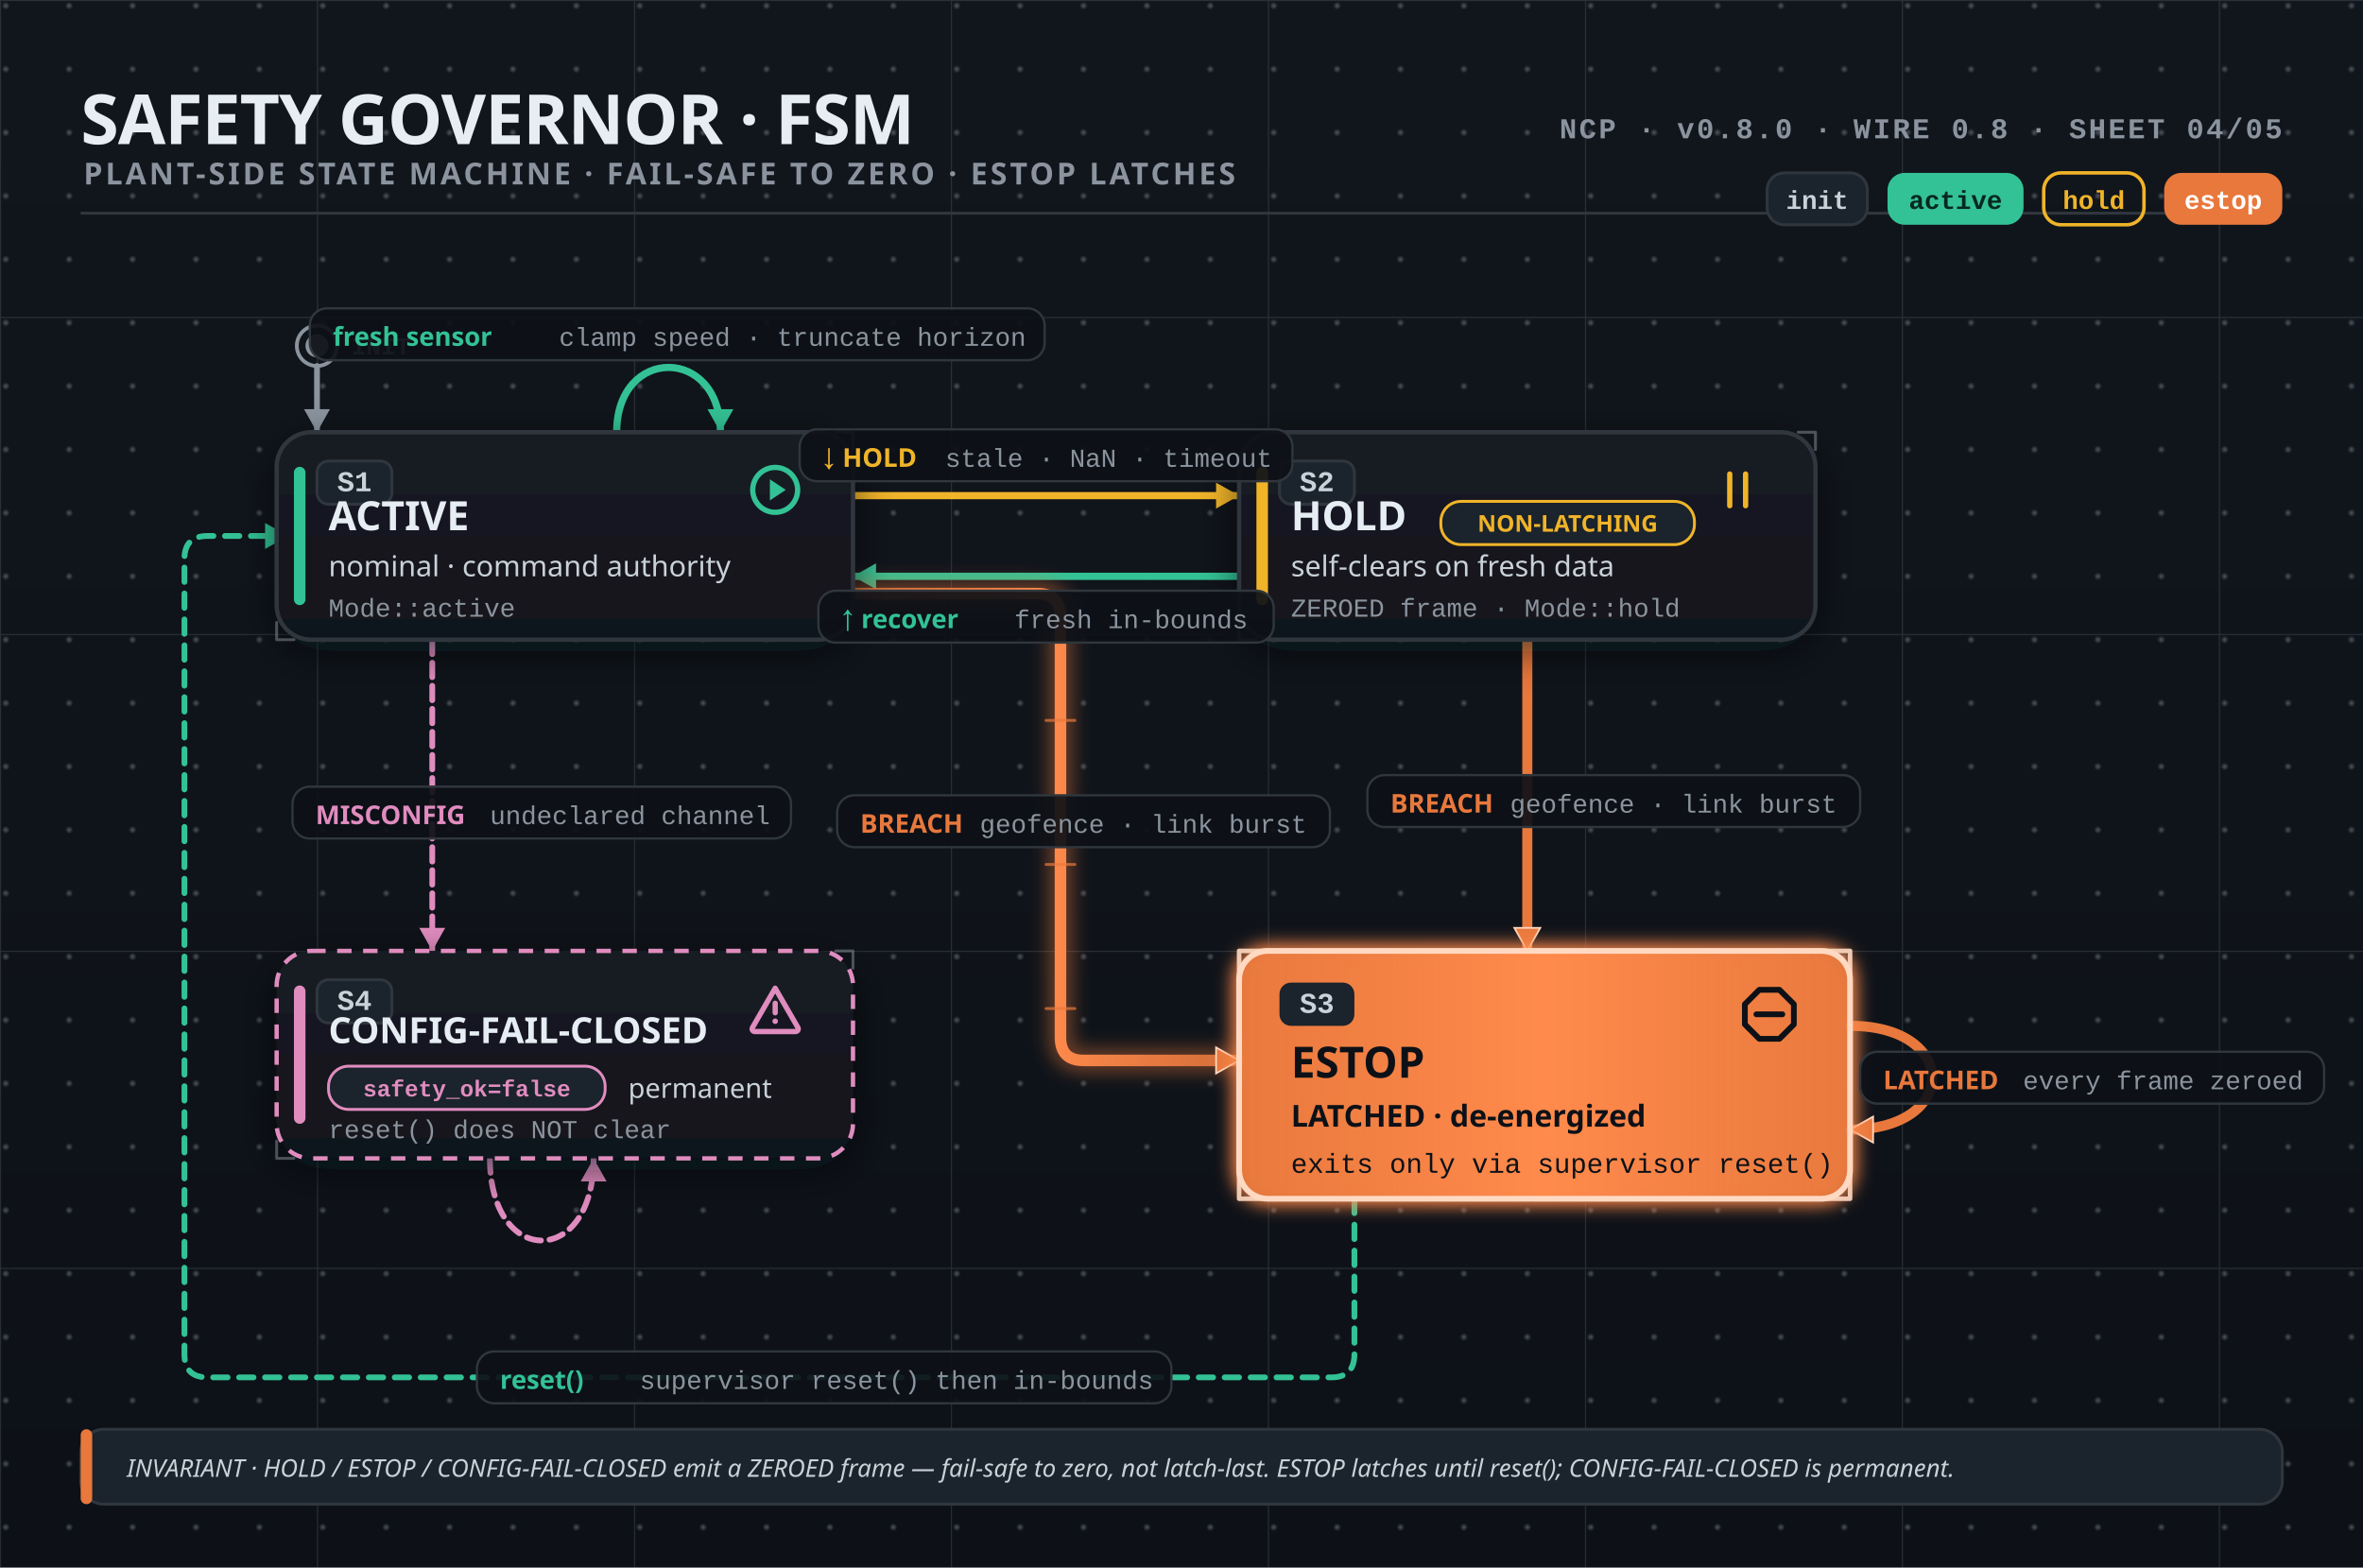
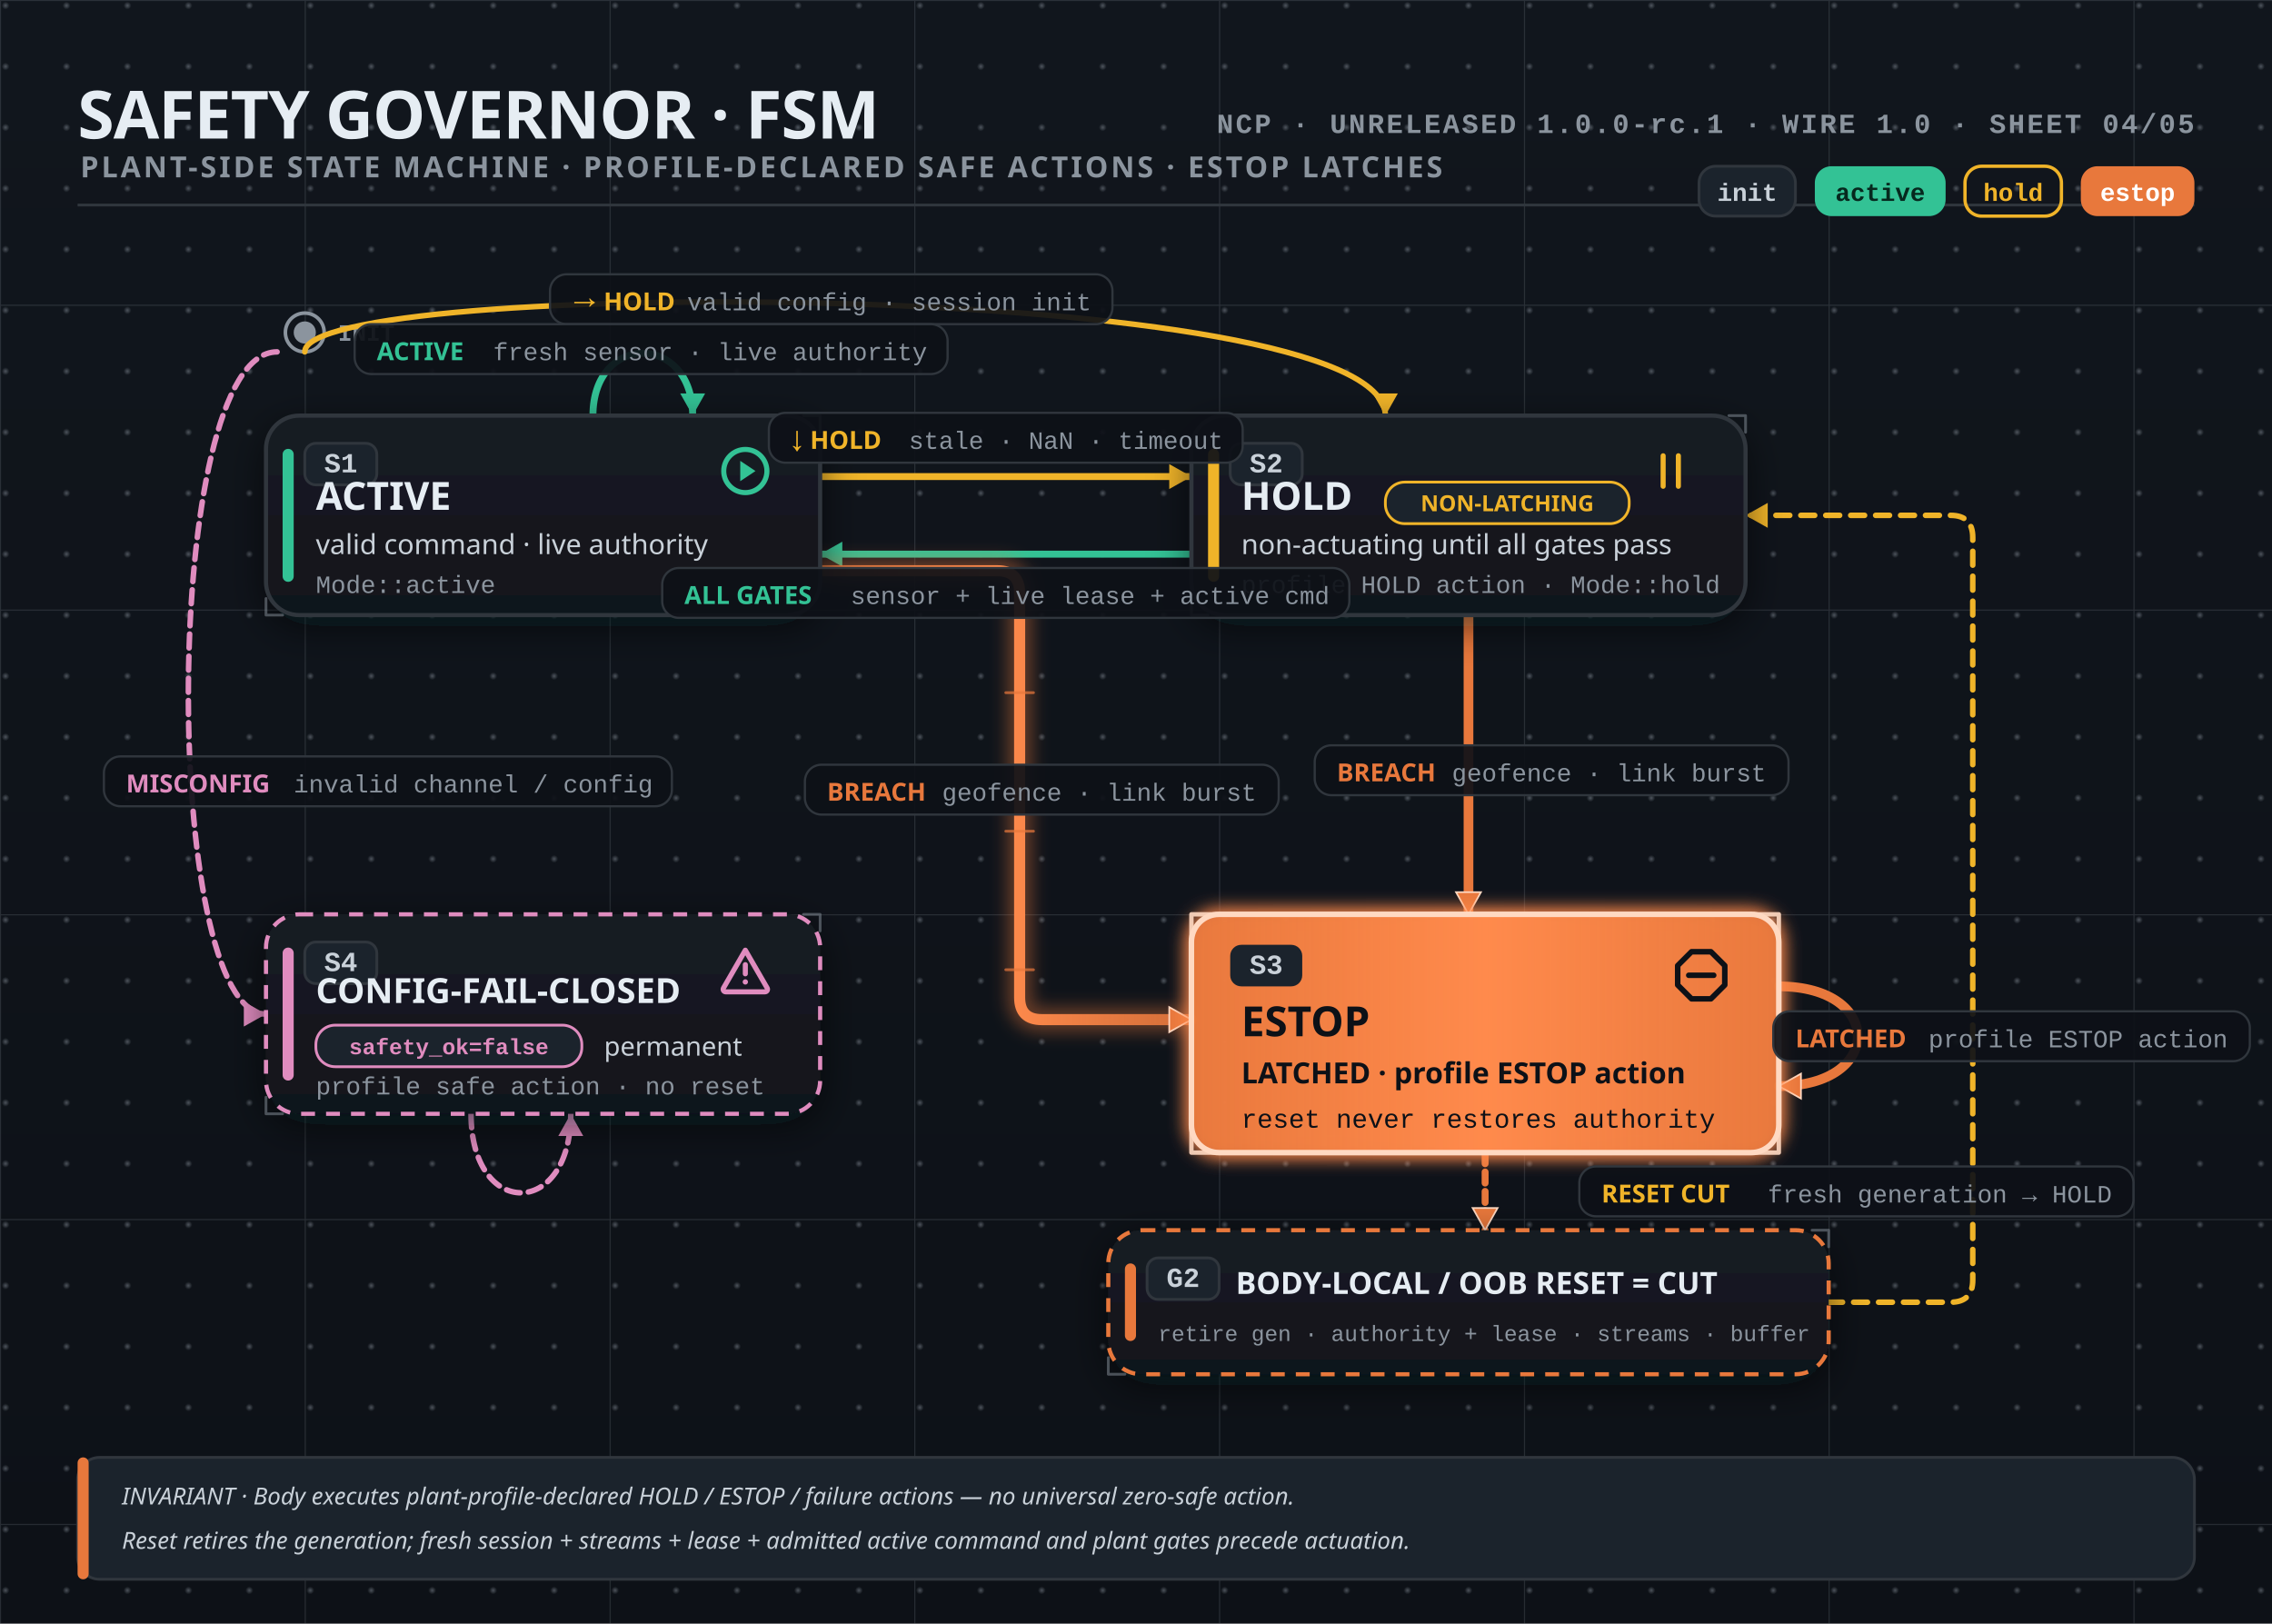
- <svg xmlns="http://www.w3.org/2000/svg" width="820" height="544" viewBox="0 0 820 544" font-family="-apple-system, BlinkMacSystemFont, 'Segoe UI', 'Noto Sans', Helvetica, Arial, sans-serif" role="img">
+ <svg xmlns="http://www.w3.org/2000/svg" width="820" height="586" viewBox="0 0 820 586" font-family="-apple-system, BlinkMacSystemFont, 'Segoe UI', 'Noto Sans', Helvetica, Arial, sans-serif" role="img">
  <defs>
    <linearGradient id="pageBg" x1="0" y1="0" x2="0" y2="1">
      <stop offset="0" stop-color="#11161d" />
      <stop offset="1" stop-color="#0d1117" />
    </linearGradient>
    <linearGradient id="surface" x1="0" y1="0" x2="0" y2="1">
      <stop offset="0" stop-color="#161b22" />
      <stop offset="1" stop-color="#11161d" />
    </linearGradient>
    <linearGradient id="busAction" x1="0" y1="0" x2="1" y2="0">
      <stop offset="0" stop-color="#e8783c" stop-opacity="0.85" />
      <stop offset="0.5" stop-color="#ff8a4c" stop-opacity="1" />
      <stop offset="1" stop-color="#e8783c" stop-opacity="0.85" />
    </linearGradient>
    <linearGradient id="contractHero" x1="0" y1="0" x2="1" y2="1">
      <stop offset="0" stop-color="#a78bfa" />
      <stop offset="1" stop-color="#7c3aed" />
    </linearGradient>
    <radialGradient id="gridDot" cx="0.5" cy="0.5" r="0.5">
      <stop offset="0" stop-color="#8b949e" stop-opacity="0.5" />
      <stop offset="1" stop-color="#8b949e" stop-opacity="0" />
    </radialGradient>
    <pattern id="grid" width="22" height="22" patternUnits="userSpaceOnUse">
      <circle cx="2" cy="2" r="1.4" fill="url(#gridDot)" />
    </pattern>
    <pattern id="gridMajor" width="110" height="110" patternUnits="userSpaceOnUse">
      <path d="M110 0H0V110" fill="none" stroke="#8b949e" stroke-width="0.75" stroke-opacity="0.22" />
    </pattern>
    <filter id="soft" x="-40%" y="-40%" width="180%" height="180%" color-interpolation-filters="sRGB">
      <feDropShadow dx="0" dy="4" stdDeviation="7" flood-color="#05070b" flood-opacity="0.6" />
    </filter>
    <filter id="halo" x="-60%" y="-60%" width="220%" height="220%" color-interpolation-filters="sRGB">
      <feGaussianBlur stdDeviation="3" />
    </filter>
    <filter id="glow" x="-90%" y="-90%" width="280%" height="280%" color-interpolation-filters="sRGB">
      <feGaussianBlur in="SourceGraphic" stdDeviation="3.4" result="b" />
      <feFlood flood-color="#ff8a4c" flood-opacity="0.9" />
      <feComposite in2="b" operator="in" result="g" />
      <feMerge>
        <feMergeNode in="g" />
        <feMergeNode in="g" />
        <feMergeNode in="SourceGraphic" />
      </feMerge>
    </filter>
    <marker id="arrowAction" markerUnits="userSpaceOnUse" markerWidth="12" markerHeight="12" refX="9" refY="5.5" orient="auto">
      <path d="M1,1 L9,5.5 L1,10 Z" fill="#e8783c" />
    </marker>
    <marker id="arrowControl" markerUnits="userSpaceOnUse" markerWidth="12" markerHeight="12" refX="9" refY="5.5" orient="auto">
      <path d="M1,1 L9,5.5 L1,10 Z" fill="#3a9ad9" />
    </marker>
    <marker id="replyControl" markerUnits="userSpaceOnUse" markerWidth="12" markerHeight="12" refX="9" refY="5.5" orient="auto">
      <path d="M2,1.5 L9,5.5 L2,9.5" fill="none" stroke="#3a9ad9" stroke-width="1.7" stroke-linecap="round" stroke-linejoin="round" />
    </marker>
    <marker id="arrowPercep" markerUnits="userSpaceOnUse" markerWidth="12" markerHeight="12" refX="9" refY="5.5" orient="auto">
      <path d="M1,1 L9,5.5 L1,10 Z" fill="#56b4e9" />
    </marker>
    <marker id="tapObserve" markerUnits="userSpaceOnUse" markerWidth="10" markerHeight="10" refX="5" refY="5" orient="auto">
      <circle cx="5" cy="5" r="3.2" fill="none" stroke="#8b949e" stroke-width="1.5" />
    </marker>
    <marker id="arrowContract" markerUnits="userSpaceOnUse" markerWidth="12" markerHeight="12" refX="9" refY="5.5" orient="auto">
      <path d="M1,1 L9,5.5 L1,10 Z" fill="#a78bfa" />
    </marker>
    <marker id="submoduleArrow" markerUnits="userSpaceOnUse" markerWidth="12" markerHeight="12" refX="9" refY="5.5" orient="auto">
      <path d="M2,1.5 L9,5.5 L2,9.5" fill="none" stroke="#8b949e" stroke-width="1.7" stroke-linecap="round" stroke-linejoin="round" />
    </marker>
    <marker id="arrowActive" markerUnits="userSpaceOnUse" markerWidth="12" markerHeight="12" refX="9" refY="5.5" orient="auto">
      <path d="M1,1 L9,5.5 L1,10 Z" fill="#33c295" />
    </marker>
    <marker id="arrowEstop" markerUnits="userSpaceOnUse" markerWidth="12" markerHeight="12" refX="9" refY="5.5" orient="auto">
      <path d="M1,1 L9,5.5 L1,10 Z" fill="#e8783c" stroke="#ffd9c2" stroke-width="0.6" />
    </marker>
    <marker id="arrowHold" markerUnits="userSpaceOnUse" markerWidth="12" markerHeight="12" refX="9" refY="5.5" orient="auto">
      <path d="M1,1 L9,5.5 L1,10 Z" fill="#f0b429" />
    </marker>
    <marker id="arrowMut" markerUnits="userSpaceOnUse" markerWidth="12" markerHeight="12" refX="9" refY="5.5" orient="auto">
      <path d="M1,1 L9,5.5 L1,10 Z" fill="#8b949e" />
    </marker>
    <marker id="arrowConfig" markerUnits="userSpaceOnUse" markerWidth="12" markerHeight="12" refX="9" refY="5.5" orient="auto">
      <path d="M1,1 L9,5.5 L1,10 Z" fill="#e08cbf" />
    </marker>
    <filter id="glowContract" x="-90%" y="-90%" width="280%" height="280%" color-interpolation-filters="sRGB">
      <feGaussianBlur in="SourceGraphic" stdDeviation="3.4" result="b" />
      <feFlood flood-color="#a78bfa" flood-opacity="0.9" />
      <feComposite in2="b" operator="in" result="g" />
      <feMerge>
        <feMergeNode in="g" />
        <feMergeNode in="g" />
        <feMergeNode in="SourceGraphic" />
      </feMerge>
    </filter>
    <filter id="glowActive" x="-90%" y="-90%" width="280%" height="280%" color-interpolation-filters="sRGB">
      <feGaussianBlur in="SourceGraphic" stdDeviation="3.4" result="b" />
      <feFlood flood-color="#33c295" flood-opacity="0.9" />
      <feComposite in2="b" operator="in" result="g" />
      <feMerge>
        <feMergeNode in="g" />
        <feMergeNode in="g" />
        <feMergeNode in="SourceGraphic" />
      </feMerge>
    </filter>
  </defs>
-   <rect x="0" y="0" width="820" height="544" rx="0" fill="url(#pageBg)" />
-   <rect x="0" y="0" width="820" height="544" rx="0" fill="url(#gridMajor)" />
-   <rect x="0" y="0" width="820" height="544" rx="0" fill="url(#grid)" />
+   <rect x="0" y="0" width="820" height="586" rx="0" fill="url(#pageBg)" />
+   <rect x="0" y="0" width="820" height="586" rx="0" fill="url(#gridMajor)" />
+   <rect x="0" y="0" width="820" height="586" rx="0" fill="url(#grid)" />
  <text x="28" y="50" font-family="-apple-system, BlinkMacSystemFont, 'Segoe UI', 'Noto Sans', Helvetica, Arial, sans-serif" font-size="24" font-weight="800" font-style="normal" fill="#e6edf3" text-anchor="start" letter-spacing="-0.3" text-rendering="geometricPrecision">SAFETY GOVERNOR · FSM</text>
-   <text x="29" y="64" font-family="-apple-system, BlinkMacSystemFont, 'Segoe UI', 'Noto Sans', Helvetica, Arial, sans-serif" font-size="10.5" font-weight="600" font-style="normal" fill="#8b949e" text-anchor="start" letter-spacing="1.0" text-rendering="geometricPrecision">PLANT-SIDE STATE MACHINE  ·  FAIL-SAFE TO ZERO  ·  ESTOP LATCHES</text>
+   <text x="29" y="64" font-family="-apple-system, BlinkMacSystemFont, 'Segoe UI', 'Noto Sans', Helvetica, Arial, sans-serif" font-size="10.5" font-weight="600" font-style="normal" fill="#8b949e" text-anchor="start" letter-spacing="1.0" text-rendering="geometricPrecision">PLANT-SIDE STATE MACHINE  ·  PROFILE-DECLARED SAFE ACTIONS  ·  ESTOP LATCHES</text>
  <line x1="28" y1="74" x2="792" y2="74" stroke="#30363d" stroke-width="1" stroke-linecap="butt" />
-   <text x="792" y="48" font-family="ui-monospace, SFMono-Regular, 'SF Mono', Menlo, Consolas, 'Liberation Mono', monospace" font-size="10" font-weight="600" font-style="normal" fill="#8b949e" text-anchor="end" letter-spacing="0.8" text-rendering="geometricPrecision">NCP · v0.8.0 · WIRE 0.8 · SHEET 04/05</text>
+   <text x="792" y="48" font-family="ui-monospace, SFMono-Regular, 'SF Mono', Menlo, Consolas, 'Liberation Mono', monospace" font-size="10" font-weight="600" font-style="normal" fill="#8b949e" text-anchor="end" letter-spacing="0.8" text-rendering="geometricPrecision">NCP · UNRELEASED 1.0.0-rc.1 · WIRE 1.0 · SHEET 04/05</text>
  <rect x="751.0" y="60" width="41.0" height="18" rx="6" fill="#e8783c" />
  <text x="771.5" y="72.5" font-family="ui-monospace, SFMono-Regular, 'SF Mono', Menlo, Consolas, 'Liberation Mono', monospace" font-size="9" font-weight="700" font-style="normal" fill="#fff" text-anchor="middle" text-rendering="geometricPrecision">estop</text>
  <rect x="709.2" y="60" width="34.8" height="18" rx="6" fill="none" stroke="#f0b429" stroke-width="1.2" />
  <text x="726.6" y="72.5" font-family="ui-monospace, SFMono-Regular, 'SF Mono', Menlo, Consolas, 'Liberation Mono', monospace" font-size="9" font-weight="700" font-style="normal" fill="#f0b429" text-anchor="middle" text-rendering="geometricPrecision">hold</text>
  <rect x="655.0" y="60" width="47.2" height="18" rx="6" fill="#33c295" />
  <text x="678.6" y="72.5" font-family="ui-monospace, SFMono-Regular, 'SF Mono', Menlo, Consolas, 'Liberation Mono', monospace" font-size="9" font-weight="700" font-style="normal" fill="#06281e" text-anchor="middle" text-rendering="geometricPrecision">active</text>
  <rect x="613.2" y="60" width="34.8" height="18" rx="6" fill="#1b232c" stroke="#30363d" stroke-width="1" />
  <text x="630.6" y="72.5" font-family="ui-monospace, SFMono-Regular, 'SF Mono', Menlo, Consolas, 'Liberation Mono', monospace" font-size="9" font-weight="700" font-style="normal" fill="#c9d1d9" text-anchor="middle" text-rendering="geometricPrecision">init</text>
  <circle cx="110" cy="120" r="4" fill="#8b949e" />
  <circle cx="110" cy="120" r="7" fill="none" stroke="#8b949e" stroke-width="1.3" />
  <text x="122" y="123" font-family="ui-monospace, SFMono-Regular, 'SF Mono', Menlo, Consolas, 'Liberation Mono', monospace" font-size="8.5" font-weight="700" font-style="normal" fill="#8b949e" text-anchor="start" text-rendering="geometricPrecision">INIT</text>
-   <line x1="110" y1="127" x2="110" y2="150" stroke="#8b949e" stroke-width="2" stroke-linecap="round" marker-end="url(#arrowMut)" />
+   <path d="M110,127 C110,100 500,100 500,150" fill="none" stroke="#f0b429" stroke-width="2" stroke-linecap="round" stroke-linejoin="round" marker-end="url(#arrowHold)" />
+   <path d="M100,127 C58,127 58,366 96,366" fill="none" stroke="#e08cbf" stroke-width="2" stroke-linecap="round" stroke-linejoin="round" stroke-dasharray="5 3" marker-end="url(#arrowConfig)" />
  <path d="M214,150 C214,120 250,120 250,150" fill="none" stroke="#33c295" stroke-width="2.5" stroke-linecap="round" stroke-linejoin="round" marker-end="url(#arrowActive)" />
  <path d="M296,172 L430,172" fill="none" stroke="#f0b429" stroke-width="2.5" stroke-linecap="round" stroke-linejoin="round" marker-end="url(#arrowHold)" />
  <path d="M430,200 L296,200" fill="none" stroke="#33c295" stroke-width="2.5" stroke-linecap="round" stroke-linejoin="round" marker-end="url(#arrowActive)" />
  <path d="M296,206 L360,206 Q368,206 368,214 L368,360 Q368,368 376,368 L430,368" fill="none" stroke="#e8783c" stroke-width="9" stroke-linecap="round" stroke-linejoin="round" stroke-opacity="0.4" filter="url(#halo)" />
  <path d="M296,206 L360,206 Q368,206 368,214 L368,360 Q368,368 376,368 L430,368" fill="none" stroke="url(#busAction)" stroke-width="4" stroke-linecap="round" stroke-linejoin="round" marker-end="url(#arrowEstop)" />
  <line x1="363" y1="250" x2="373" y2="250" stroke="#e8783c" stroke-width="1" stroke-linecap="round" stroke-opacity="0.7" />
  <line x1="363" y1="300" x2="373" y2="300" stroke="#e8783c" stroke-width="1" stroke-linecap="round" stroke-opacity="0.7" />
  <line x1="363" y1="350" x2="373" y2="350" stroke="#e8783c" stroke-width="1" stroke-linecap="round" stroke-opacity="0.7" />
  <path d="M530,222 L530,330" fill="none" stroke="#e8783c" stroke-width="3.5" stroke-linecap="round" stroke-linejoin="round" marker-end="url(#arrowEstop)" />
  <path d="M642,356 C680,356 680,392 642,392" fill="none" stroke="#e8783c" stroke-width="3.5" stroke-linecap="round" stroke-linejoin="round" marker-end="url(#arrowEstop)" />
-   <path d="M470,416 L470,470 Q470,478 462,478 L72,478 Q64,478 64,470 L64,194 Q64,186 72,186 L100,186" fill="none" stroke="#33c295" stroke-width="2" stroke-linecap="round" stroke-linejoin="round" stroke-dasharray="5 4" marker-end="url(#arrowActive)" />
-   <path d="M150,222 L150,330" fill="none" stroke="#e08cbf" stroke-width="2" stroke-linecap="round" stroke-linejoin="round" stroke-dasharray="5 3" marker-end="url(#arrowConfig)" />
+   <path d="M536,416 L536,444" fill="none" stroke="#e8783c" stroke-width="2.5" stroke-linecap="round" stroke-linejoin="round" stroke-dasharray="4 3" marker-end="url(#arrowEstop)" />
+   <path d="M660,470 L704,470 Q712,470 712,462 L712,194 Q712,186 704,186 L630,186" fill="none" stroke="#f0b429" stroke-width="2" stroke-linecap="round" stroke-linejoin="round" stroke-dasharray="5 4" marker-end="url(#arrowHold)" />
  <path d="M170,402 C170,440 206,440 206,402" fill="none" stroke="#e08cbf" stroke-width="2" stroke-linecap="round" stroke-linejoin="round" stroke-dasharray="5 3" marker-end="url(#arrowConfig)" />
  <rect x="96" y="150" width="200" height="72" rx="12" fill="url(#surface)" filter="url(#soft)" />
  <rect x="96" y="150" width="200" height="72" rx="12" fill="none" stroke="#30363d" stroke-width="1.5" />
  <rect x="102" y="162" width="4" height="48" rx="2" fill="#33c295" />
  <path d="M290,150 L296,150 L296,156" fill="none" stroke="#8b949e" stroke-width="1" stroke-linecap="round" stroke-linejoin="round" stroke-opacity="0.5" />
  <path d="M96,216 L96,222 L102,222" fill="none" stroke="#8b949e" stroke-width="1" stroke-linecap="round" stroke-linejoin="round" stroke-opacity="0.5" />
  <rect x="110" y="160" width="26" height="15" rx="4" fill="#1b232c" stroke="#30363d" stroke-width="1" />
  <text x="123" y="170.5" font-family="ui-monospace, SFMono-Regular, 'SF Mono', Menlo, Consolas, 'Liberation Mono', monospace" font-size="10" font-weight="700" font-style="normal" fill="#c9d1d9" text-anchor="middle" text-rendering="geometricPrecision">S1</text>
  <g transform="translate(258,159) scale(0.9167)" fill="none" stroke="#33c295" stroke-width="2" stroke-linecap="round" stroke-linejoin="round">
    <circle cx="12" cy="12" r="8.5" />
    <path d="M10 8 L16 12 L10 16 Z" fill="#33c295" stroke="none" />
  </g>
  <text x="114" y="184" font-family="-apple-system, BlinkMacSystemFont, 'Segoe UI', 'Noto Sans', Helvetica, Arial, sans-serif" font-size="14" font-weight="700" font-style="normal" fill="#e6edf3" text-anchor="start" text-rendering="geometricPrecision">ACTIVE</text>
-   <text x="114" y="200" font-family="-apple-system, BlinkMacSystemFont, 'Segoe UI', 'Noto Sans', Helvetica, Arial, sans-serif" font-size="10" font-weight="500" font-style="normal" fill="#c9d1d9" text-anchor="start" text-rendering="geometricPrecision">nominal · command authority</text>
+   <text x="114" y="200" font-family="-apple-system, BlinkMacSystemFont, 'Segoe UI', 'Noto Sans', Helvetica, Arial, sans-serif" font-size="10" font-weight="500" font-style="normal" fill="#c9d1d9" text-anchor="start" text-rendering="geometricPrecision">valid command · live authority</text>
  <text x="114" y="214" font-family="ui-monospace, SFMono-Regular, 'SF Mono', Menlo, Consolas, 'Liberation Mono', monospace" font-size="9" font-weight="500" font-style="normal" fill="#8b949e" text-anchor="start" text-rendering="geometricPrecision">Mode::active</text>
  <rect x="430" y="150" width="200" height="72" rx="12" fill="url(#surface)" filter="url(#soft)" />
  <rect x="430" y="150" width="200" height="72" rx="12" fill="none" stroke="#30363d" stroke-width="1.5" />
  <rect x="436" y="162" width="4" height="48" rx="2" fill="#f0b429" />
  <path d="M624,150 L630,150 L630,156" fill="none" stroke="#8b949e" stroke-width="1" stroke-linecap="round" stroke-linejoin="round" stroke-opacity="0.5" />
  <path d="M430,216 L430,222 L436,222" fill="none" stroke="#8b949e" stroke-width="1" stroke-linecap="round" stroke-linejoin="round" stroke-opacity="0.5" />
  <rect x="444" y="160" width="26" height="15" rx="4" fill="#1b232c" stroke="#30363d" stroke-width="1" />
  <text x="457" y="170.5" font-family="ui-monospace, SFMono-Regular, 'SF Mono', Menlo, Consolas, 'Liberation Mono', monospace" font-size="10" font-weight="700" font-style="normal" fill="#c9d1d9" text-anchor="middle" text-rendering="geometricPrecision">S2</text>
  <g transform="translate(592,159) scale(0.9167)" fill="none" stroke="#f0b429" stroke-width="2" stroke-linecap="round" stroke-linejoin="round">
    <path d="M9 6v12M15 6v12" />
  </g>
  <text x="448" y="184" font-family="-apple-system, BlinkMacSystemFont, 'Segoe UI', 'Noto Sans', Helvetica, Arial, sans-serif" font-size="14" font-weight="700" font-style="normal" fill="#e6edf3" text-anchor="start" text-rendering="geometricPrecision">HOLD</text>
  <rect x="500" y="174" width="88" height="15" rx="7" fill="#1b232c" stroke="#f0b429" stroke-width="1" />
  <text x="544" y="184.5" font-family="-apple-system, BlinkMacSystemFont, 'Segoe UI', 'Noto Sans', Helvetica, Arial, sans-serif" font-size="8" font-weight="700" font-style="normal" fill="#f0b429" text-anchor="middle" text-rendering="geometricPrecision">NON-LATCHING</text>
-   <text x="448" y="200" font-family="-apple-system, BlinkMacSystemFont, 'Segoe UI', 'Noto Sans', Helvetica, Arial, sans-serif" font-size="10" font-weight="500" font-style="normal" fill="#c9d1d9" text-anchor="start" text-rendering="geometricPrecision">self-clears on fresh data</text>
-   <text x="448" y="214" font-family="ui-monospace, SFMono-Regular, 'SF Mono', Menlo, Consolas, 'Liberation Mono', monospace" font-size="9" font-weight="500" font-style="normal" fill="#8b949e" text-anchor="start" text-rendering="geometricPrecision">ZEROED frame · Mode::hold</text>
+   <text x="448" y="200" font-family="-apple-system, BlinkMacSystemFont, 'Segoe UI', 'Noto Sans', Helvetica, Arial, sans-serif" font-size="10" font-weight="500" font-style="normal" fill="#c9d1d9" text-anchor="start" text-rendering="geometricPrecision">non-actuating until all gates pass</text>
+   <text x="448" y="214" font-family="ui-monospace, SFMono-Regular, 'SF Mono', Menlo, Consolas, 'Liberation Mono', monospace" font-size="9" font-weight="500" font-style="normal" fill="#8b949e" text-anchor="start" text-rendering="geometricPrecision">profile HOLD action · Mode::hold</text>
  <rect x="96" y="330" width="200" height="72" rx="12" fill="url(#surface)" filter="url(#soft)" />
  <rect x="96" y="330" width="200" height="72" rx="12" fill="none" stroke="#e08cbf" stroke-width="1.5" stroke-dasharray="5 4" fill-opacity="0.7" />
  <rect x="102" y="342" width="4" height="48" rx="2" fill="#e08cbf" />
  <path d="M290,330 L296,330 L296,336" fill="none" stroke="#8b949e" stroke-width="1" stroke-linecap="round" stroke-linejoin="round" stroke-opacity="0.5" />
  <path d="M96,396 L96,402 L102,402" fill="none" stroke="#8b949e" stroke-width="1" stroke-linecap="round" stroke-linejoin="round" stroke-opacity="0.5" />
  <rect x="110" y="340" width="26" height="15" rx="4" fill="#1b232c" stroke="#30363d" stroke-width="1" />
  <text x="123" y="350.5" font-family="ui-monospace, SFMono-Regular, 'SF Mono', Menlo, Consolas, 'Liberation Mono', monospace" font-size="10" font-weight="700" font-style="normal" fill="#c9d1d9" text-anchor="middle" text-rendering="geometricPrecision">S4</text>
  <g transform="translate(258,339) scale(0.9167)" fill="none" stroke="#e08cbf" stroke-width="2" stroke-linecap="round" stroke-linejoin="round">
    <path d="M12 4.3 20.6 19.2a1 1 0 0 1-0.87 1.5H4.27a1 1 0 0 1-0.87-1.5L12 4.3Z" />
    <path d="M12 10v3.6" />
    <circle cx="12" cy="16.8" r="1.05" fill="#e08cbf" stroke="none" />
  </g>
  <text x="114" y="362" font-family="-apple-system, BlinkMacSystemFont, 'Segoe UI', 'Noto Sans', Helvetica, Arial, sans-serif" font-size="12.5" font-weight="700" font-style="normal" fill="#e6edf3" text-anchor="start" text-rendering="geometricPrecision">CONFIG-FAIL-CLOSED</text>
  <rect x="114" y="370" width="96" height="15" rx="7" fill="#1b232c" stroke="#e08cbf" stroke-width="1" />
  <text x="162" y="380.5" font-family="ui-monospace, SFMono-Regular, 'SF Mono', Menlo, Consolas, 'Liberation Mono', monospace" font-size="8" font-weight="700" font-style="normal" fill="#e08cbf" text-anchor="middle" text-rendering="geometricPrecision">safety_ok=false</text>
  <text x="218" y="381" font-family="-apple-system, BlinkMacSystemFont, 'Segoe UI', 'Noto Sans', Helvetica, Arial, sans-serif" font-size="9.5" font-weight="500" font-style="normal" fill="#c9d1d9" text-anchor="start" text-rendering="geometricPrecision">permanent</text>
-   <text x="114" y="395" font-family="ui-monospace, SFMono-Regular, 'SF Mono', Menlo, Consolas, 'Liberation Mono', monospace" font-size="9" font-weight="500" font-style="normal" fill="#8b949e" text-anchor="start" text-rendering="geometricPrecision">reset() does NOT clear</text>
+   <text x="114" y="395" font-family="ui-monospace, SFMono-Regular, 'SF Mono', Menlo, Consolas, 'Liberation Mono', monospace" font-size="9" font-weight="500" font-style="normal" fill="#8b949e" text-anchor="start" text-rendering="geometricPrecision">profile safe action · no reset</text>
  <rect x="430" y="330" width="212" height="86" rx="10" fill="url(#busAction)" stroke="#ffd9c2" stroke-width="2" filter="url(#glow)" />
  <path d="M439,330 L430,330 L430,339" fill="none" stroke="#ffd9c2" stroke-width="1.6" stroke-linecap="round" stroke-linejoin="round" stroke-opacity="0.9" />
  <path d="M633,330 L642,330 L642,339" fill="none" stroke="#ffd9c2" stroke-width="1.6" stroke-linecap="round" stroke-linejoin="round" stroke-opacity="0.9" />
  <path d="M439,416 L430,416 L430,407" fill="none" stroke="#ffd9c2" stroke-width="1.6" stroke-linecap="round" stroke-linejoin="round" stroke-opacity="0.9" />
  <path d="M633,416 L642,416 L642,407" fill="none" stroke="#ffd9c2" stroke-width="1.6" stroke-linecap="round" stroke-linejoin="round" stroke-opacity="0.9" />
  <rect x="444" y="341" width="26" height="15" rx="4" fill="#1b232c" />
  <text x="457" y="351.5" font-family="ui-monospace, SFMono-Regular, 'SF Mono', Menlo, Consolas, 'Liberation Mono', monospace" font-size="10" font-weight="700" font-style="normal" fill="#c9d1d9" text-anchor="middle" text-rendering="geometricPrecision">S3</text>
  <g transform="translate(602,340) scale(1)" fill="none" stroke="#0d1117" stroke-width="2" stroke-linecap="round" stroke-linejoin="round">
    <path d="M8.5 3.5 H15.5 L20.5 8.5 V15.5 L15.5 20.5 H8.5 L3.5 15.5 V8.5 Z" />
    <path d="M7.5 12 H16.5" />
  </g>
  <text x="448" y="374" font-family="-apple-system, BlinkMacSystemFont, 'Segoe UI', 'Noto Sans', Helvetica, Arial, sans-serif" font-size="15" font-weight="800" font-style="normal" fill="#0d1117" text-anchor="start" text-rendering="geometricPrecision">ESTOP</text>
-   <text x="448" y="391" font-family="-apple-system, BlinkMacSystemFont, 'Segoe UI', 'Noto Sans', Helvetica, Arial, sans-serif" font-size="10.5" font-weight="600" font-style="normal" fill="#0d1117" text-anchor="start" text-rendering="geometricPrecision">LATCHED · de-energized</text>
-   <text x="448" y="407" font-family="ui-monospace, SFMono-Regular, 'SF Mono', Menlo, Consolas, 'Liberation Mono', monospace" font-size="9.5" font-weight="500" font-style="normal" fill="#0d1117" text-anchor="start" text-rendering="geometricPrecision">exits only via supervisor reset()</text>
-   <rect x="107.5" y="107" width="255" height="18" rx="6" fill="#0d1117" stroke="#30363d" stroke-width="0.8" fill-opacity="0.92" />
-   <text x="115.5" y="120" font-family="-apple-system, BlinkMacSystemFont, 'Segoe UI', 'Noto Sans', Helvetica, Arial, sans-serif" font-size="9" font-weight="700" font-style="normal" fill="#33c295" text-anchor="start" text-rendering="geometricPrecision">fresh sensor</text>
-   <text x="194" y="120" font-family="ui-monospace, SFMono-Regular, 'SF Mono', Menlo, Consolas, 'Liberation Mono', monospace" font-size="9" font-weight="500" font-style="normal" fill="#8b949e" text-anchor="start" text-rendering="geometricPrecision">clamp speed · truncate horizon</text>
+   <text x="448" y="391" font-family="-apple-system, BlinkMacSystemFont, 'Segoe UI', 'Noto Sans', Helvetica, Arial, sans-serif" font-size="10.5" font-weight="600" font-style="normal" fill="#0d1117" text-anchor="start" text-rendering="geometricPrecision">LATCHED · profile ESTOP action</text>
+   <text x="448" y="407" font-family="ui-monospace, SFMono-Regular, 'SF Mono', Menlo, Consolas, 'Liberation Mono', monospace" font-size="9.5" font-weight="500" font-style="normal" fill="#0d1117" text-anchor="start" text-rendering="geometricPrecision">reset never restores authority</text>
+   <rect x="400" y="444" width="260" height="52" rx="12" fill="url(#surface)" filter="url(#soft)" />
+   <rect x="400" y="444" width="260" height="52" rx="12" fill="none" stroke="#e8783c" stroke-width="1.5" stroke-dasharray="5 4" fill-opacity="0.7" />
+   <rect x="406" y="456" width="4" height="28" rx="2" fill="#e8783c" />
+   <path d="M654,444 L660,444 L660,450" fill="none" stroke="#8b949e" stroke-width="1" stroke-linecap="round" stroke-linejoin="round" stroke-opacity="0.5" />
+   <path d="M400,490 L400,496 L406,496" fill="none" stroke="#8b949e" stroke-width="1" stroke-linecap="round" stroke-linejoin="round" stroke-opacity="0.5" />
+   <rect x="414" y="454" width="26" height="15" rx="4" fill="#1b232c" stroke="#30363d" stroke-width="1" />
+   <text x="427" y="464.5" font-family="ui-monospace, SFMono-Regular, 'SF Mono', Menlo, Consolas, 'Liberation Mono', monospace" font-size="10" font-weight="700" font-style="normal" fill="#c9d1d9" text-anchor="middle" text-rendering="geometricPrecision">G2</text>
+   <text x="446" y="467" font-family="-apple-system, BlinkMacSystemFont, 'Segoe UI', 'Noto Sans', Helvetica, Arial, sans-serif" font-size="11" font-weight="700" font-style="normal" fill="#e6edf3" text-anchor="start" text-rendering="geometricPrecision">BODY-LOCAL / OOB RESET = CUT</text>
+   <text x="418" y="484" font-family="ui-monospace, SFMono-Regular, 'SF Mono', Menlo, Consolas, 'Liberation Mono', monospace" font-size="8" font-weight="500" font-style="normal" fill="#8b949e" text-anchor="start" text-rendering="geometricPrecision">retire gen · authority + lease · streams · buffer</text>
+   <rect x="198.5" y="99" width="203" height="18" rx="6" fill="#0d1117" stroke="#30363d" stroke-width="0.8" fill-opacity="0.92" />
+   <text x="206.5" y="112" font-family="-apple-system, BlinkMacSystemFont, 'Segoe UI', 'Noto Sans', Helvetica, Arial, sans-serif" font-size="9" font-weight="700" font-style="normal" fill="#f0b429" text-anchor="start" text-rendering="geometricPrecision">→ HOLD</text>
+   <text x="248" y="112" font-family="ui-monospace, SFMono-Regular, 'SF Mono', Menlo, Consolas, 'Liberation Mono', monospace" font-size="9" font-weight="500" font-style="normal" fill="#8b949e" text-anchor="start" text-rendering="geometricPrecision">valid config · session init</text>
+   <rect x="128.0" y="117" width="214" height="18" rx="6" fill="#0d1117" stroke="#30363d" stroke-width="0.8" fill-opacity="0.92" />
+   <text x="136.0" y="130" font-family="-apple-system, BlinkMacSystemFont, 'Segoe UI', 'Noto Sans', Helvetica, Arial, sans-serif" font-size="9" font-weight="700" font-style="normal" fill="#33c295" text-anchor="start" text-rendering="geometricPrecision">ACTIVE</text>
+   <text x="178" y="130" font-family="ui-monospace, SFMono-Regular, 'SF Mono', Menlo, Consolas, 'Liberation Mono', monospace" font-size="9" font-weight="500" font-style="normal" fill="#8b949e" text-anchor="start" text-rendering="geometricPrecision">fresh sensor · live authority</text>
  <rect x="277.5" y="149" width="171" height="18" rx="6" fill="#0d1117" stroke="#30363d" stroke-width="0.8" fill-opacity="0.92" />
  <text x="285.5" y="162" font-family="-apple-system, BlinkMacSystemFont, 'Segoe UI', 'Noto Sans', Helvetica, Arial, sans-serif" font-size="9" font-weight="700" font-style="normal" fill="#f0b429" text-anchor="start" text-rendering="geometricPrecision">↓ HOLD</text>
  <text x="328" y="162" font-family="ui-monospace, SFMono-Regular, 'SF Mono', Menlo, Consolas, 'Liberation Mono', monospace" font-size="9" font-weight="500" font-style="normal" fill="#8b949e" text-anchor="start" text-rendering="geometricPrecision">stale · NaN · timeout</text>
-   <rect x="284.0" y="205" width="158" height="18" rx="6" fill="#0d1117" stroke="#30363d" stroke-width="0.8" fill-opacity="0.92" />
-   <text x="292.0" y="218" font-family="-apple-system, BlinkMacSystemFont, 'Segoe UI', 'Noto Sans', Helvetica, Arial, sans-serif" font-size="9" font-weight="700" font-style="normal" fill="#33c295" text-anchor="start" text-rendering="geometricPrecision">↑ recover</text>
-   <text x="352" y="218" font-family="ui-monospace, SFMono-Regular, 'SF Mono', Menlo, Consolas, 'Liberation Mono', monospace" font-size="9" font-weight="500" font-style="normal" fill="#8b949e" text-anchor="start" text-rendering="geometricPrecision">fresh in-bounds</text>
+   <rect x="239.0" y="205" width="248" height="18" rx="6" fill="#0d1117" stroke="#30363d" stroke-width="0.8" fill-opacity="0.92" />
+   <text x="247.0" y="218" font-family="-apple-system, BlinkMacSystemFont, 'Segoe UI', 'Noto Sans', Helvetica, Arial, sans-serif" font-size="9" font-weight="700" font-style="normal" fill="#33c295" text-anchor="start" text-rendering="geometricPrecision">ALL GATES</text>
+   <text x="307" y="218" font-family="ui-monospace, SFMono-Regular, 'SF Mono', Menlo, Consolas, 'Liberation Mono', monospace" font-size="9" font-weight="500" font-style="normal" fill="#8b949e" text-anchor="start" text-rendering="geometricPrecision">sensor + live lease + active cmd</text>
  <rect x="290.5" y="276" width="171" height="18" rx="6" fill="#0d1117" stroke="#30363d" stroke-width="0.8" fill-opacity="0.92" />
  <text x="298.5" y="289" font-family="-apple-system, BlinkMacSystemFont, 'Segoe UI', 'Noto Sans', Helvetica, Arial, sans-serif" font-size="9" font-weight="700" font-style="normal" fill="#e8783c" text-anchor="start" text-rendering="geometricPrecision">BREACH</text>
  <text x="340" y="289" font-family="ui-monospace, SFMono-Regular, 'SF Mono', Menlo, Consolas, 'Liberation Mono', monospace" font-size="9" font-weight="500" font-style="normal" fill="#8b949e" text-anchor="start" text-rendering="geometricPrecision">geofence · link burst</text>
  <rect x="474.5" y="269" width="171" height="18" rx="6" fill="#0d1117" stroke="#30363d" stroke-width="0.8" fill-opacity="0.92" />
  <text x="482.5" y="282" font-family="-apple-system, BlinkMacSystemFont, 'Segoe UI', 'Noto Sans', Helvetica, Arial, sans-serif" font-size="9" font-weight="700" font-style="normal" fill="#e8783c" text-anchor="start" text-rendering="geometricPrecision">BREACH</text>
  <text x="524" y="282" font-family="ui-monospace, SFMono-Regular, 'SF Mono', Menlo, Consolas, 'Liberation Mono', monospace" font-size="9" font-weight="500" font-style="normal" fill="#8b949e" text-anchor="start" text-rendering="geometricPrecision">geofence · link burst</text>
-   <rect x="645.5" y="365" width="161" height="18" rx="6" fill="#0d1117" stroke="#30363d" stroke-width="0.8" fill-opacity="0.92" />
-   <text x="653.5" y="378" font-family="-apple-system, BlinkMacSystemFont, 'Segoe UI', 'Noto Sans', Helvetica, Arial, sans-serif" font-size="9" font-weight="700" font-style="normal" fill="#e8783c" text-anchor="start" text-rendering="geometricPrecision">LATCHED</text>
-   <text x="702" y="378" font-family="ui-monospace, SFMono-Regular, 'SF Mono', Menlo, Consolas, 'Liberation Mono', monospace" font-size="9" font-weight="500" font-style="normal" fill="#8b949e" text-anchor="start" text-rendering="geometricPrecision">every frame zeroed</text>
-   <rect x="165.5" y="469" width="241" height="18" rx="6" fill="#0d1117" stroke="#30363d" stroke-width="0.8" fill-opacity="0.92" />
-   <text x="173.5" y="482" font-family="-apple-system, BlinkMacSystemFont, 'Segoe UI', 'Noto Sans', Helvetica, Arial, sans-serif" font-size="9" font-weight="700" font-style="normal" fill="#33c295" text-anchor="start" text-rendering="geometricPrecision">reset()</text>
-   <text x="222" y="482" font-family="ui-monospace, SFMono-Regular, 'SF Mono', Menlo, Consolas, 'Liberation Mono', monospace" font-size="9" font-weight="500" font-style="normal" fill="#8b949e" text-anchor="start" text-rendering="geometricPrecision">supervisor reset() then in-bounds</text>
-   <rect x="101.5" y="273" width="173" height="18" rx="6" fill="#0d1117" stroke="#30363d" stroke-width="0.8" fill-opacity="0.92" />
-   <text x="109.5" y="286" font-family="-apple-system, BlinkMacSystemFont, 'Segoe UI', 'Noto Sans', Helvetica, Arial, sans-serif" font-size="9" font-weight="700" font-style="normal" fill="#e08cbf" text-anchor="start" text-rendering="geometricPrecision">MISCONFIG</text>
-   <text x="170" y="286" font-family="ui-monospace, SFMono-Regular, 'SF Mono', Menlo, Consolas, 'Liberation Mono', monospace" font-size="9" font-weight="500" font-style="normal" fill="#8b949e" text-anchor="start" text-rendering="geometricPrecision">undeclared channel</text>
-   <rect x="28" y="496" width="764" height="26" rx="8" fill="#1b232c" stroke="#30363d" stroke-width="1" />
-   <rect x="28" y="496" width="4" height="26" rx="2" fill="#e8783c" />
-   <text x="44" y="512.5" font-family="-apple-system, BlinkMacSystemFont, 'Segoe UI', 'Noto Sans', Helvetica, Arial, sans-serif" font-size="8.5" font-weight="500" font-style="italic" fill="#c9d1d9" text-anchor="start" text-rendering="geometricPrecision">INVARIANT · HOLD / ESTOP / CONFIG-FAIL-CLOSED emit a ZEROED frame — fail-safe to zero, not latch-last.  ESTOP latches until reset(); CONFIG-FAIL-CLOSED is permanent.</text>
+   <rect x="640.0" y="365" width="172" height="18" rx="6" fill="#0d1117" stroke="#30363d" stroke-width="0.8" fill-opacity="0.92" />
+   <text x="648.0" y="378" font-family="-apple-system, BlinkMacSystemFont, 'Segoe UI', 'Noto Sans', Helvetica, Arial, sans-serif" font-size="9" font-weight="700" font-style="normal" fill="#e8783c" text-anchor="start" text-rendering="geometricPrecision">LATCHED</text>
+   <text x="696" y="378" font-family="ui-monospace, SFMono-Regular, 'SF Mono', Menlo, Consolas, 'Liberation Mono', monospace" font-size="9" font-weight="500" font-style="normal" fill="#8b949e" text-anchor="start" text-rendering="geometricPrecision">profile ESTOP action</text>
+   <rect x="570.0" y="421" width="200" height="18" rx="6" fill="#0d1117" stroke="#30363d" stroke-width="0.8" fill-opacity="0.92" />
+   <text x="578.0" y="434" font-family="-apple-system, BlinkMacSystemFont, 'Segoe UI', 'Noto Sans', Helvetica, Arial, sans-serif" font-size="9" font-weight="700" font-style="normal" fill="#f0b429" text-anchor="start" text-rendering="geometricPrecision">RESET CUT</text>
+   <text x="638" y="434" font-family="ui-monospace, SFMono-Regular, 'SF Mono', Menlo, Consolas, 'Liberation Mono', monospace" font-size="9" font-weight="500" font-style="normal" fill="#8b949e" text-anchor="start" text-rendering="geometricPrecision">fresh generation → HOLD</text>
+   <rect x="37.5" y="273" width="205" height="18" rx="6" fill="#0d1117" stroke="#30363d" stroke-width="0.8" fill-opacity="0.92" />
+   <text x="45.5" y="286" font-family="-apple-system, BlinkMacSystemFont, 'Segoe UI', 'Noto Sans', Helvetica, Arial, sans-serif" font-size="9" font-weight="700" font-style="normal" fill="#e08cbf" text-anchor="start" text-rendering="geometricPrecision">MISCONFIG</text>
+   <text x="106" y="286" font-family="ui-monospace, SFMono-Regular, 'SF Mono', Menlo, Consolas, 'Liberation Mono', monospace" font-size="9" font-weight="500" font-style="normal" fill="#8b949e" text-anchor="start" text-rendering="geometricPrecision">invalid channel / config</text>
+   <rect x="28" y="526" width="764" height="44" rx="8" fill="#1b232c" stroke="#30363d" stroke-width="1" />
+   <rect x="28" y="526" width="4" height="44" rx="2" fill="#e8783c" />
+   <text x="44" y="543" font-family="-apple-system, BlinkMacSystemFont, 'Segoe UI', 'Noto Sans', Helvetica, Arial, sans-serif" font-size="8.5" font-weight="500" font-style="italic" fill="#c9d1d9" text-anchor="start" text-rendering="geometricPrecision">INVARIANT · Body executes plant-profile-declared HOLD / ESTOP / failure actions — no universal zero-safe action.</text>
+   <text x="44" y="559" font-family="-apple-system, BlinkMacSystemFont, 'Segoe UI', 'Noto Sans', Helvetica, Arial, sans-serif" font-size="8.5" font-weight="500" font-style="italic" fill="#c9d1d9" text-anchor="start" text-rendering="geometricPrecision">Reset retires the generation; fresh session + streams + lease + admitted active command and plant gates precede actuation.</text>
</svg>
